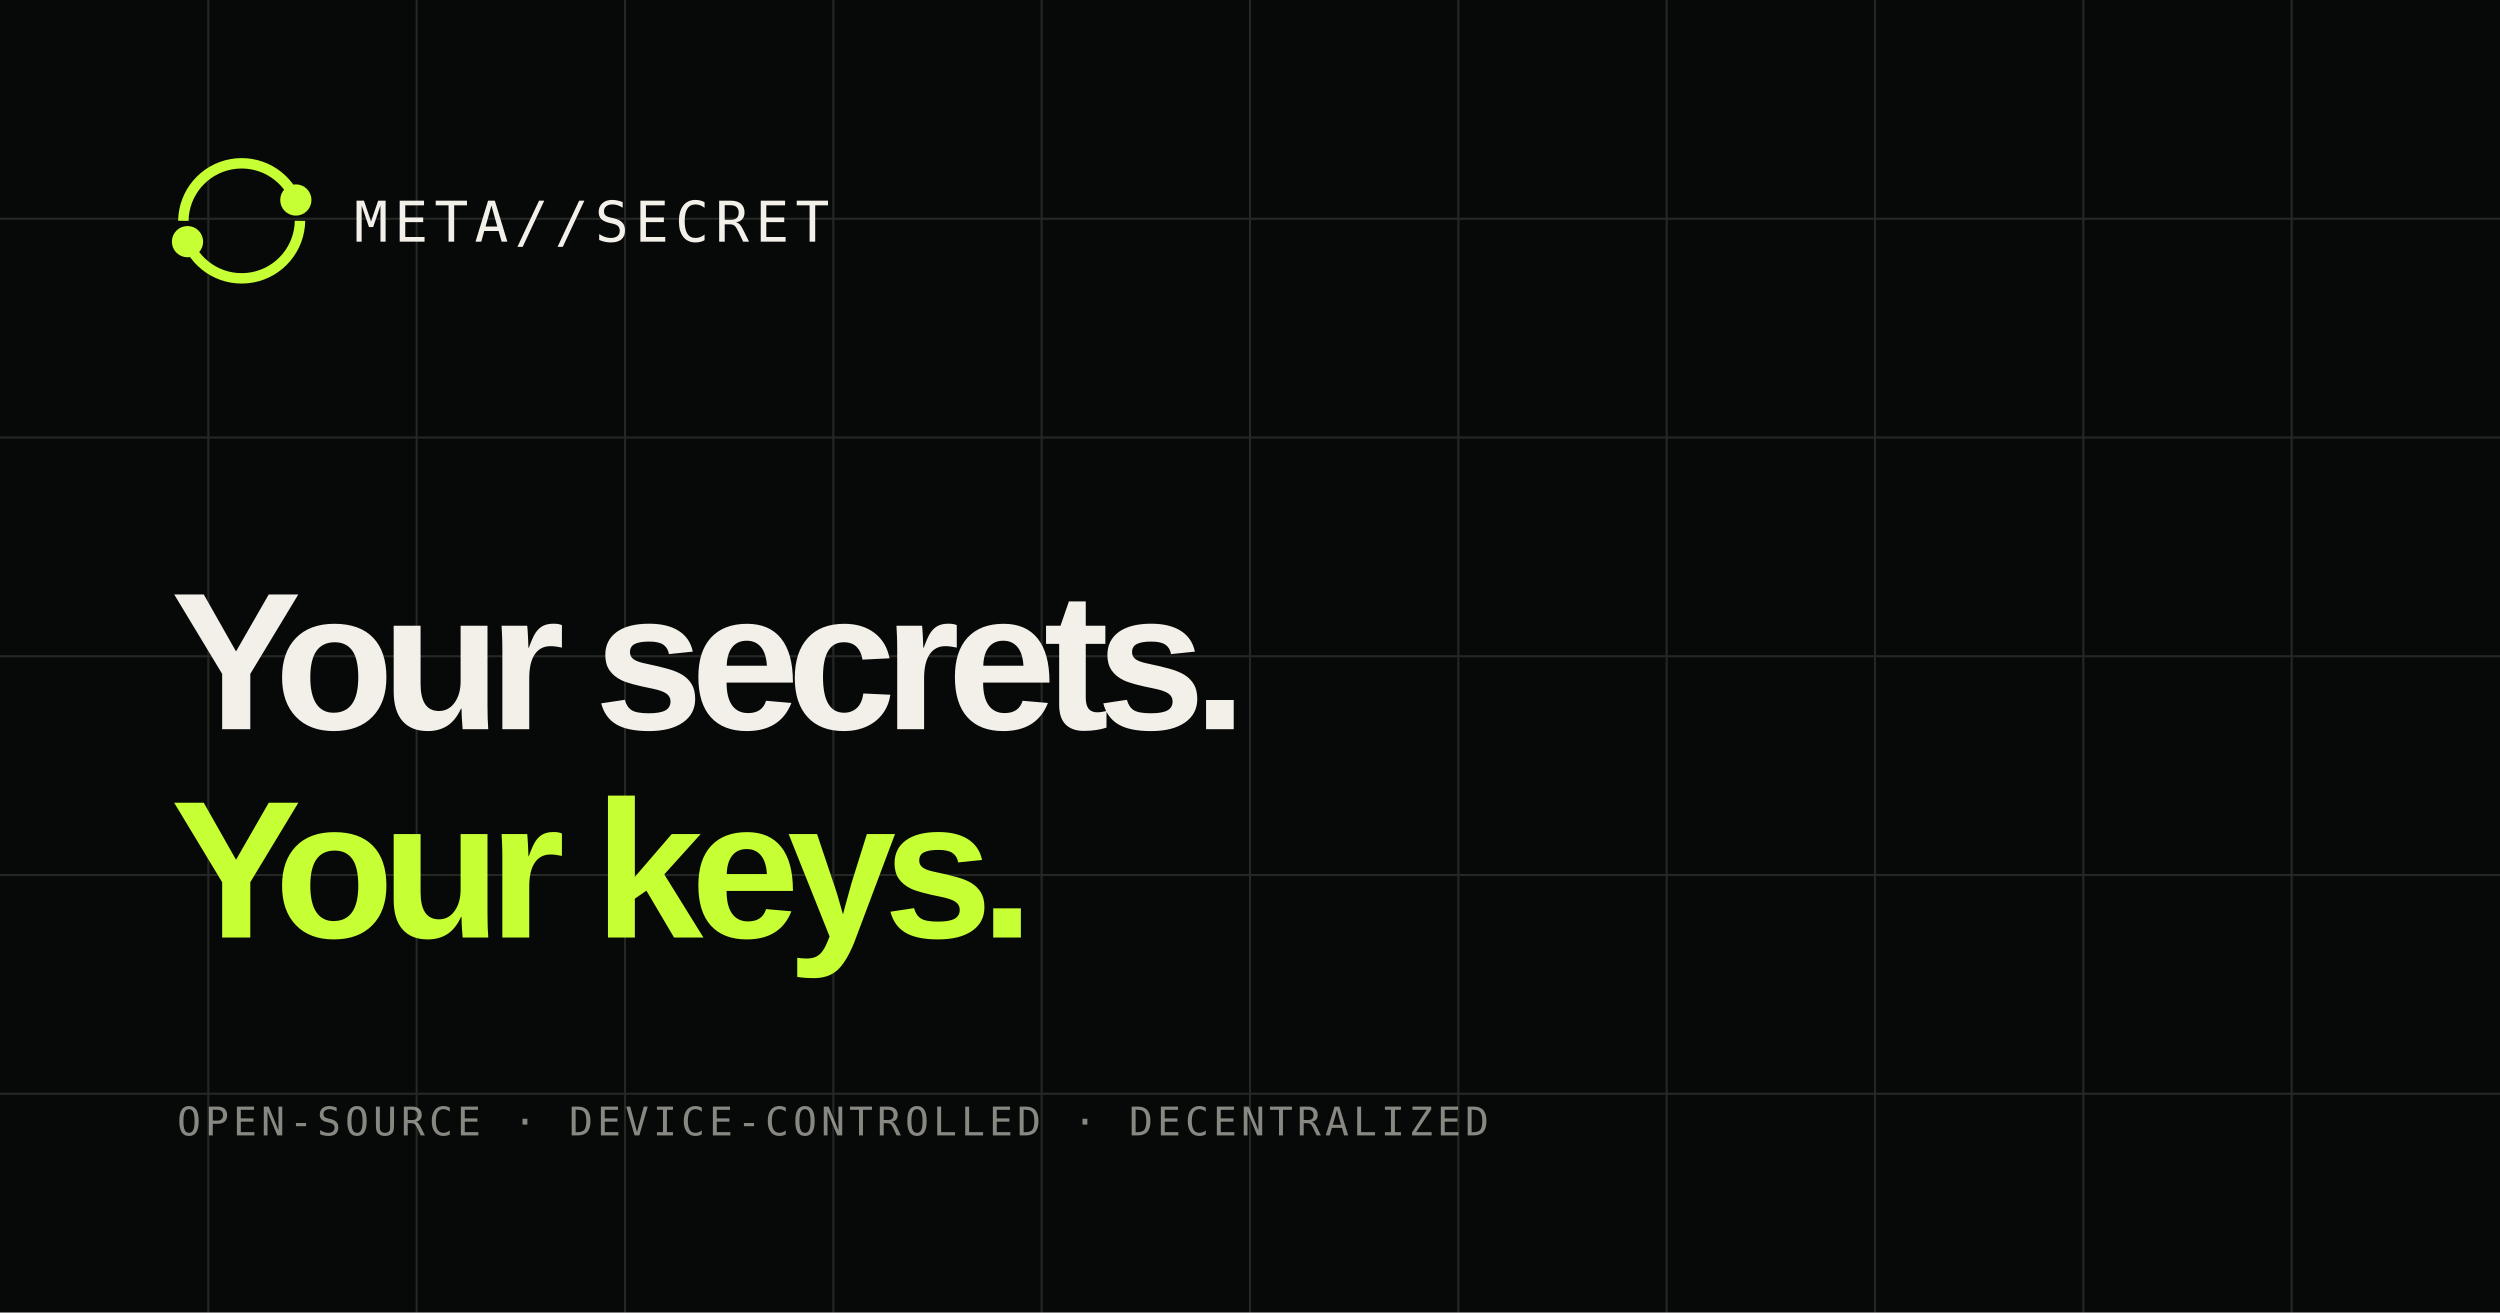
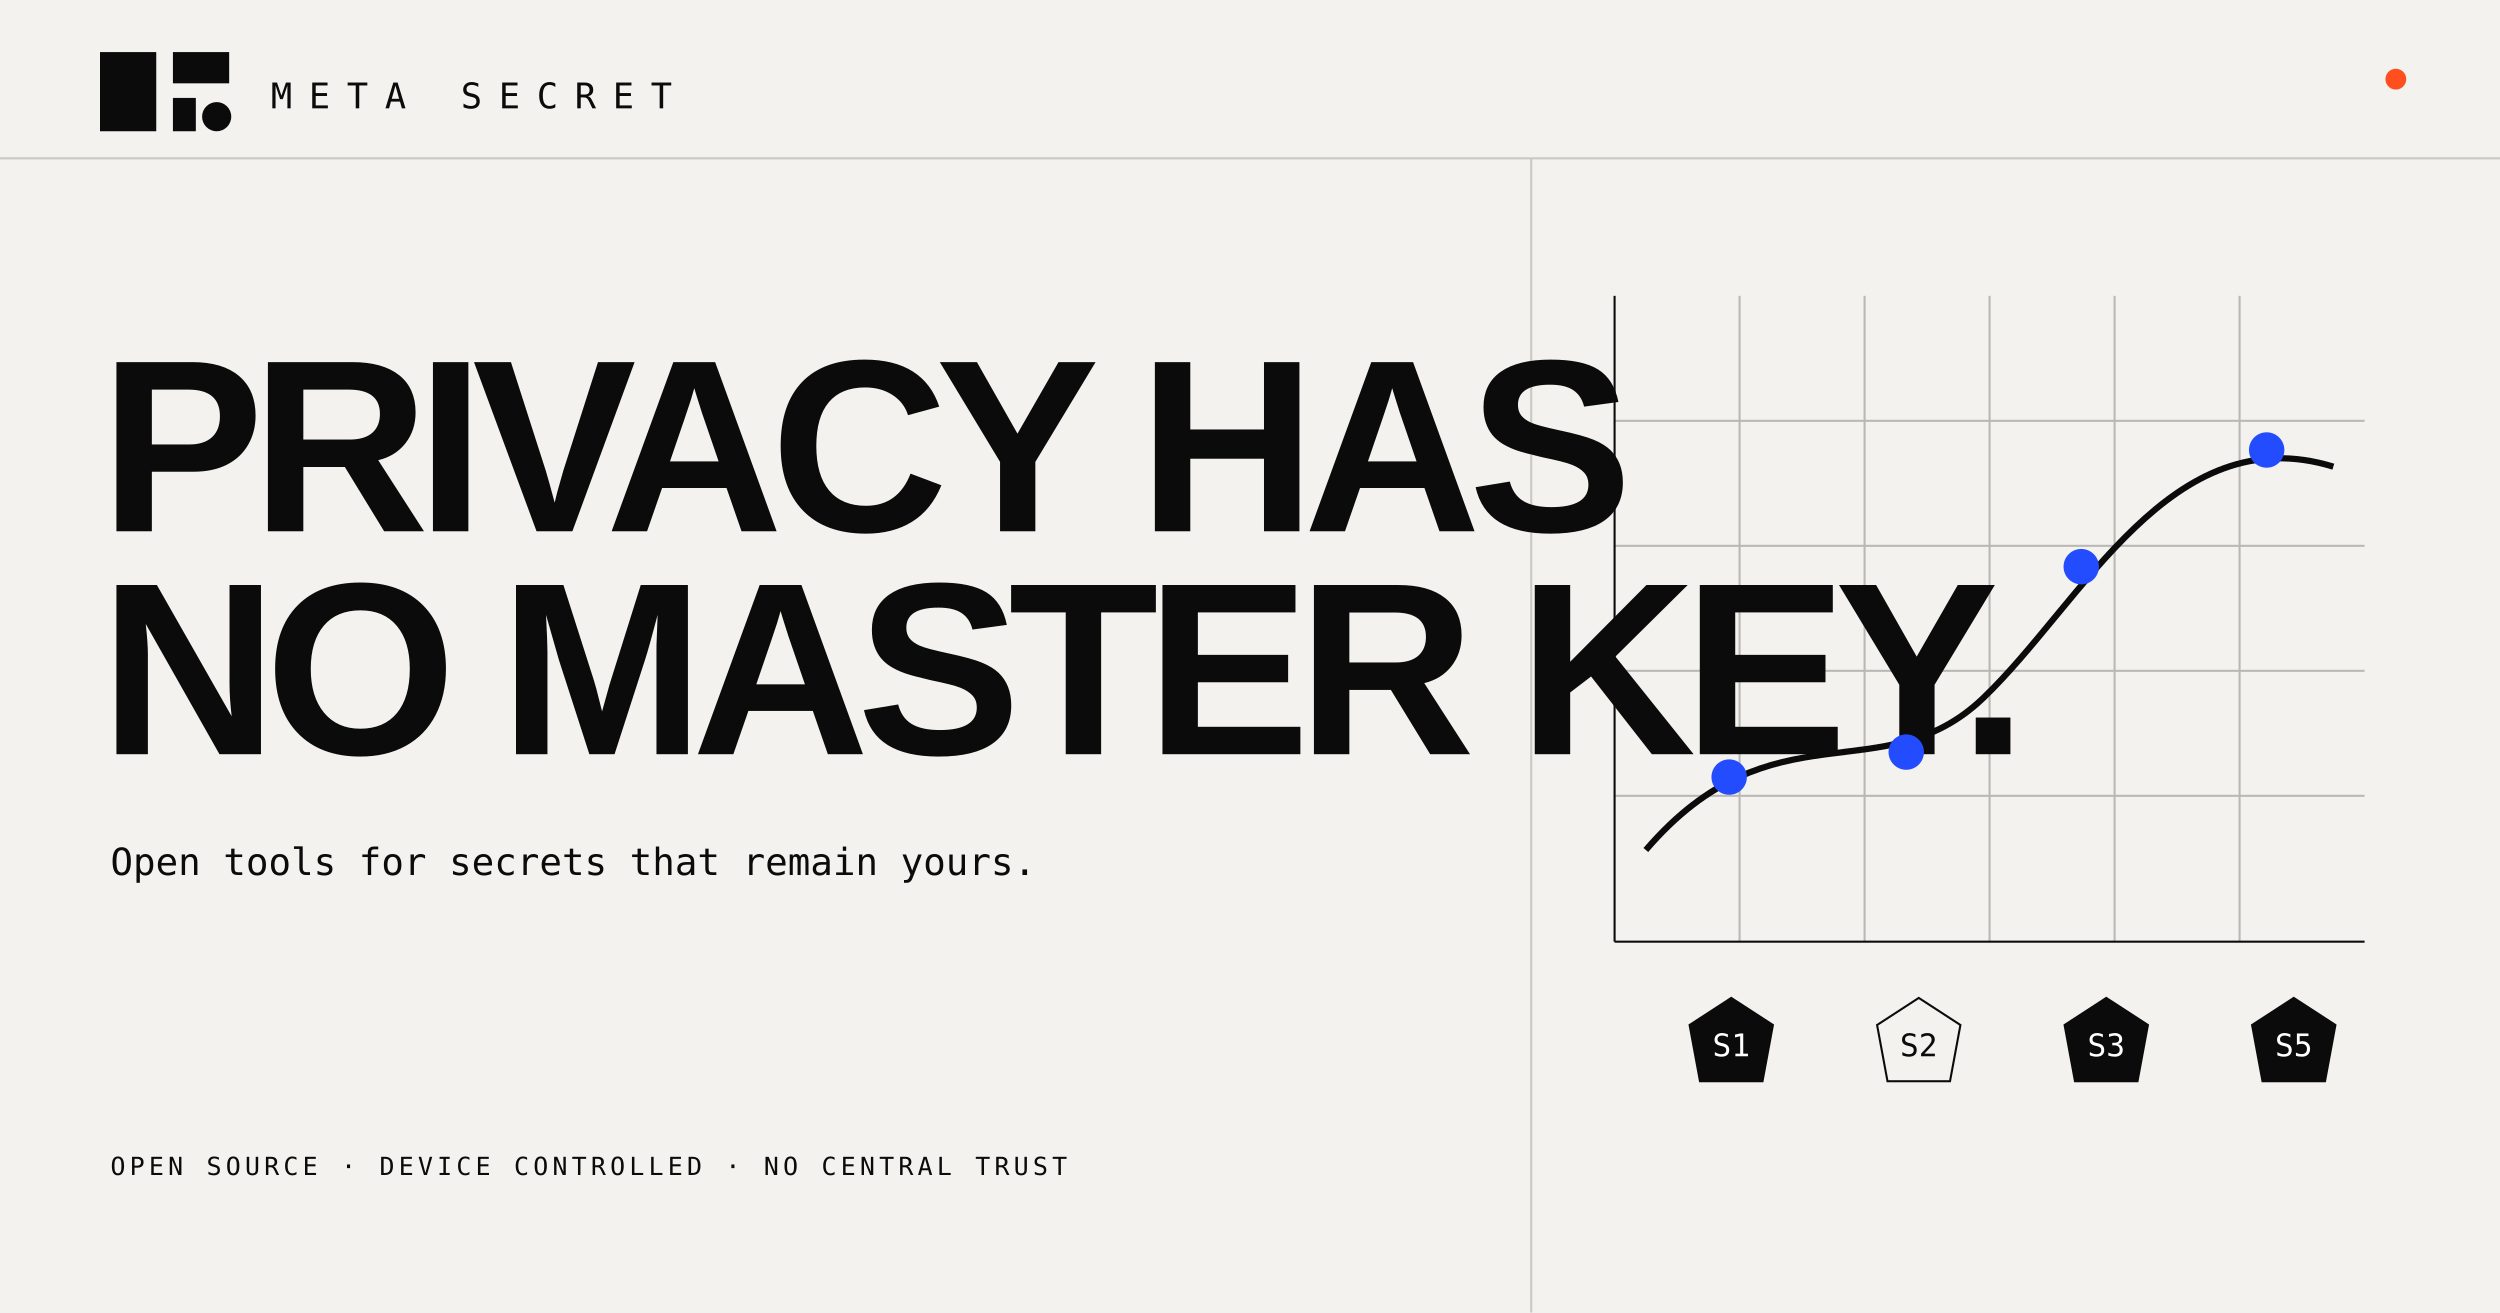
<svg xmlns="http://www.w3.org/2000/svg" width="1200" height="630" viewBox="0 0 1200 630">
-   <rect width="1200" height="630" fill="#070908" />
-   <g opacity=".13" stroke="#f2f0e8">
-     <path d="M0 105h1200M0 210h1200M0 315h1200M0 420h1200M0 525h1200" />
-     <path d="M100 0v630M200 0v630M300 0v630M400 0v630M500 0v630M600 0v630M700 0v630M800 0v630M900 0v630M1000 0v630M1100 0v630" />
+   <rect width="1200" height="630" fill="#f3f2ee" />
+   <path d="M0 76h1200M735 76v554" fill="none" stroke="#c9c8c2" />
+   <g transform="translate(48 25)" fill="#0b0b0b">
+     <path d="M0 0h27v38H0zM35 0h27v15H35zM35 22h11v16H35z" />
+     <circle cx="56" cy="31" r="7" />
  </g>
-   <g transform="translate(88 78)" fill="none" stroke="#c7ff35" stroke-width="5">
-     <path d="M0 28A28 28 0 0 1 54 18M56 28A28 28 0 0 1 2 38" />
-     <circle cx="2" cy="38" r="5" fill="#c7ff35" />
-     <circle cx="54" cy="18" r="5" fill="#c7ff35" />
+   <text x="130" y="52" fill="#0b0b0b" font-family="monospace" font-size="17" letter-spacing="8">META SECRET</text>
+   <text x="48" y="255" fill="#0b0b0b" font-family="Arial Narrow, Arial, sans-serif" font-size="118" font-weight="700" letter-spacing="-6">PRIVACY HAS</text>
+   <text x="48" y="362" fill="#0b0b0b" font-family="Arial Narrow, Arial, sans-serif" font-size="118" font-weight="700" letter-spacing="-6">NO MASTER KEY.</text>
+   <text x="53" y="420" fill="#0b0b0b" font-family="monospace" font-size="18">Open tools for secrets that remain yours.</text>
+   <text x="53" y="564" fill="#0b0b0b" font-family="monospace" font-size="12" letter-spacing="2">OPEN SOURCE · DEVICE CONTROLLED · NO CENTRAL TRUST</text>
+   <g transform="translate(775 122)" fill="none" stroke="#0b0b0b">
+     <path d="M0 330V20M0 330h360" />
+     <g opacity=".25">
+       <path d="M60 20v310M120 20v310M180 20v310M240 20v310M300 20v310" />
+       <path d="M0 80h360M0 140h360M0 200h360M0 260h360" />
+     </g>
+     <path d="M15 286C76 215 129 259 177 213S267 78 345 102" stroke-width="3" />
+     <g fill="#244cff" stroke="#244cff">
+       <circle cx="55" cy="251" r="8" />
+       <circle cx="140" cy="239" r="8" />
+       <circle cx="224" cy="150" r="8" />
+       <circle cx="313" cy="94" r="8" />
+     </g>
+     <g font-family="monospace" font-size="15" text-anchor="middle">
+       <path d="m36 370 20-13 20 13-5 27H41z" fill="#0b0b0b" />
+       <text x="56" y="385" fill="#fff" stroke="none">S1</text>
+       <path d="m126 370 20-13 20 13-5 27h-30z" />
+       <text x="146" y="385" fill="#0b0b0b" stroke="none">S2</text>
+       <path d="m216 370 20-13 20 13-5 27h-30z" fill="#0b0b0b" />
+       <text x="236" y="385" fill="#fff" stroke="none">S3</text>
+       <path d="m306 370 20-13 20 13-5 27h-30z" fill="#0b0b0b" />
+       <text x="326" y="385" fill="#fff" stroke="none">S5</text>
+     </g>
  </g>
-   <text x="170" y="116" fill="#f2f0e8" font-family="monospace" font-size="27" letter-spacing="3">META//SECRET</text>
-   <text x="82" y="350" fill="#f2f0e8" font-family="Arial, sans-serif" font-size="94" font-weight="600" letter-spacing="-6">Your secrets.</text>
-   <text x="82" y="450" fill="#c7ff35" font-family="Arial, sans-serif" font-size="94" font-weight="600" letter-spacing="-6">Your keys.</text>
-   <text x="85" y="545" fill="#f2f0e8" opacity=".55" font-family="monospace" font-size="19" letter-spacing="2">OPEN-SOURCE · DEVICE-CONTROLLED · DECENTRALIZED</text>
+   <circle cx="1150" cy="38" r="5" fill="#ff4f1f" />
</svg>
